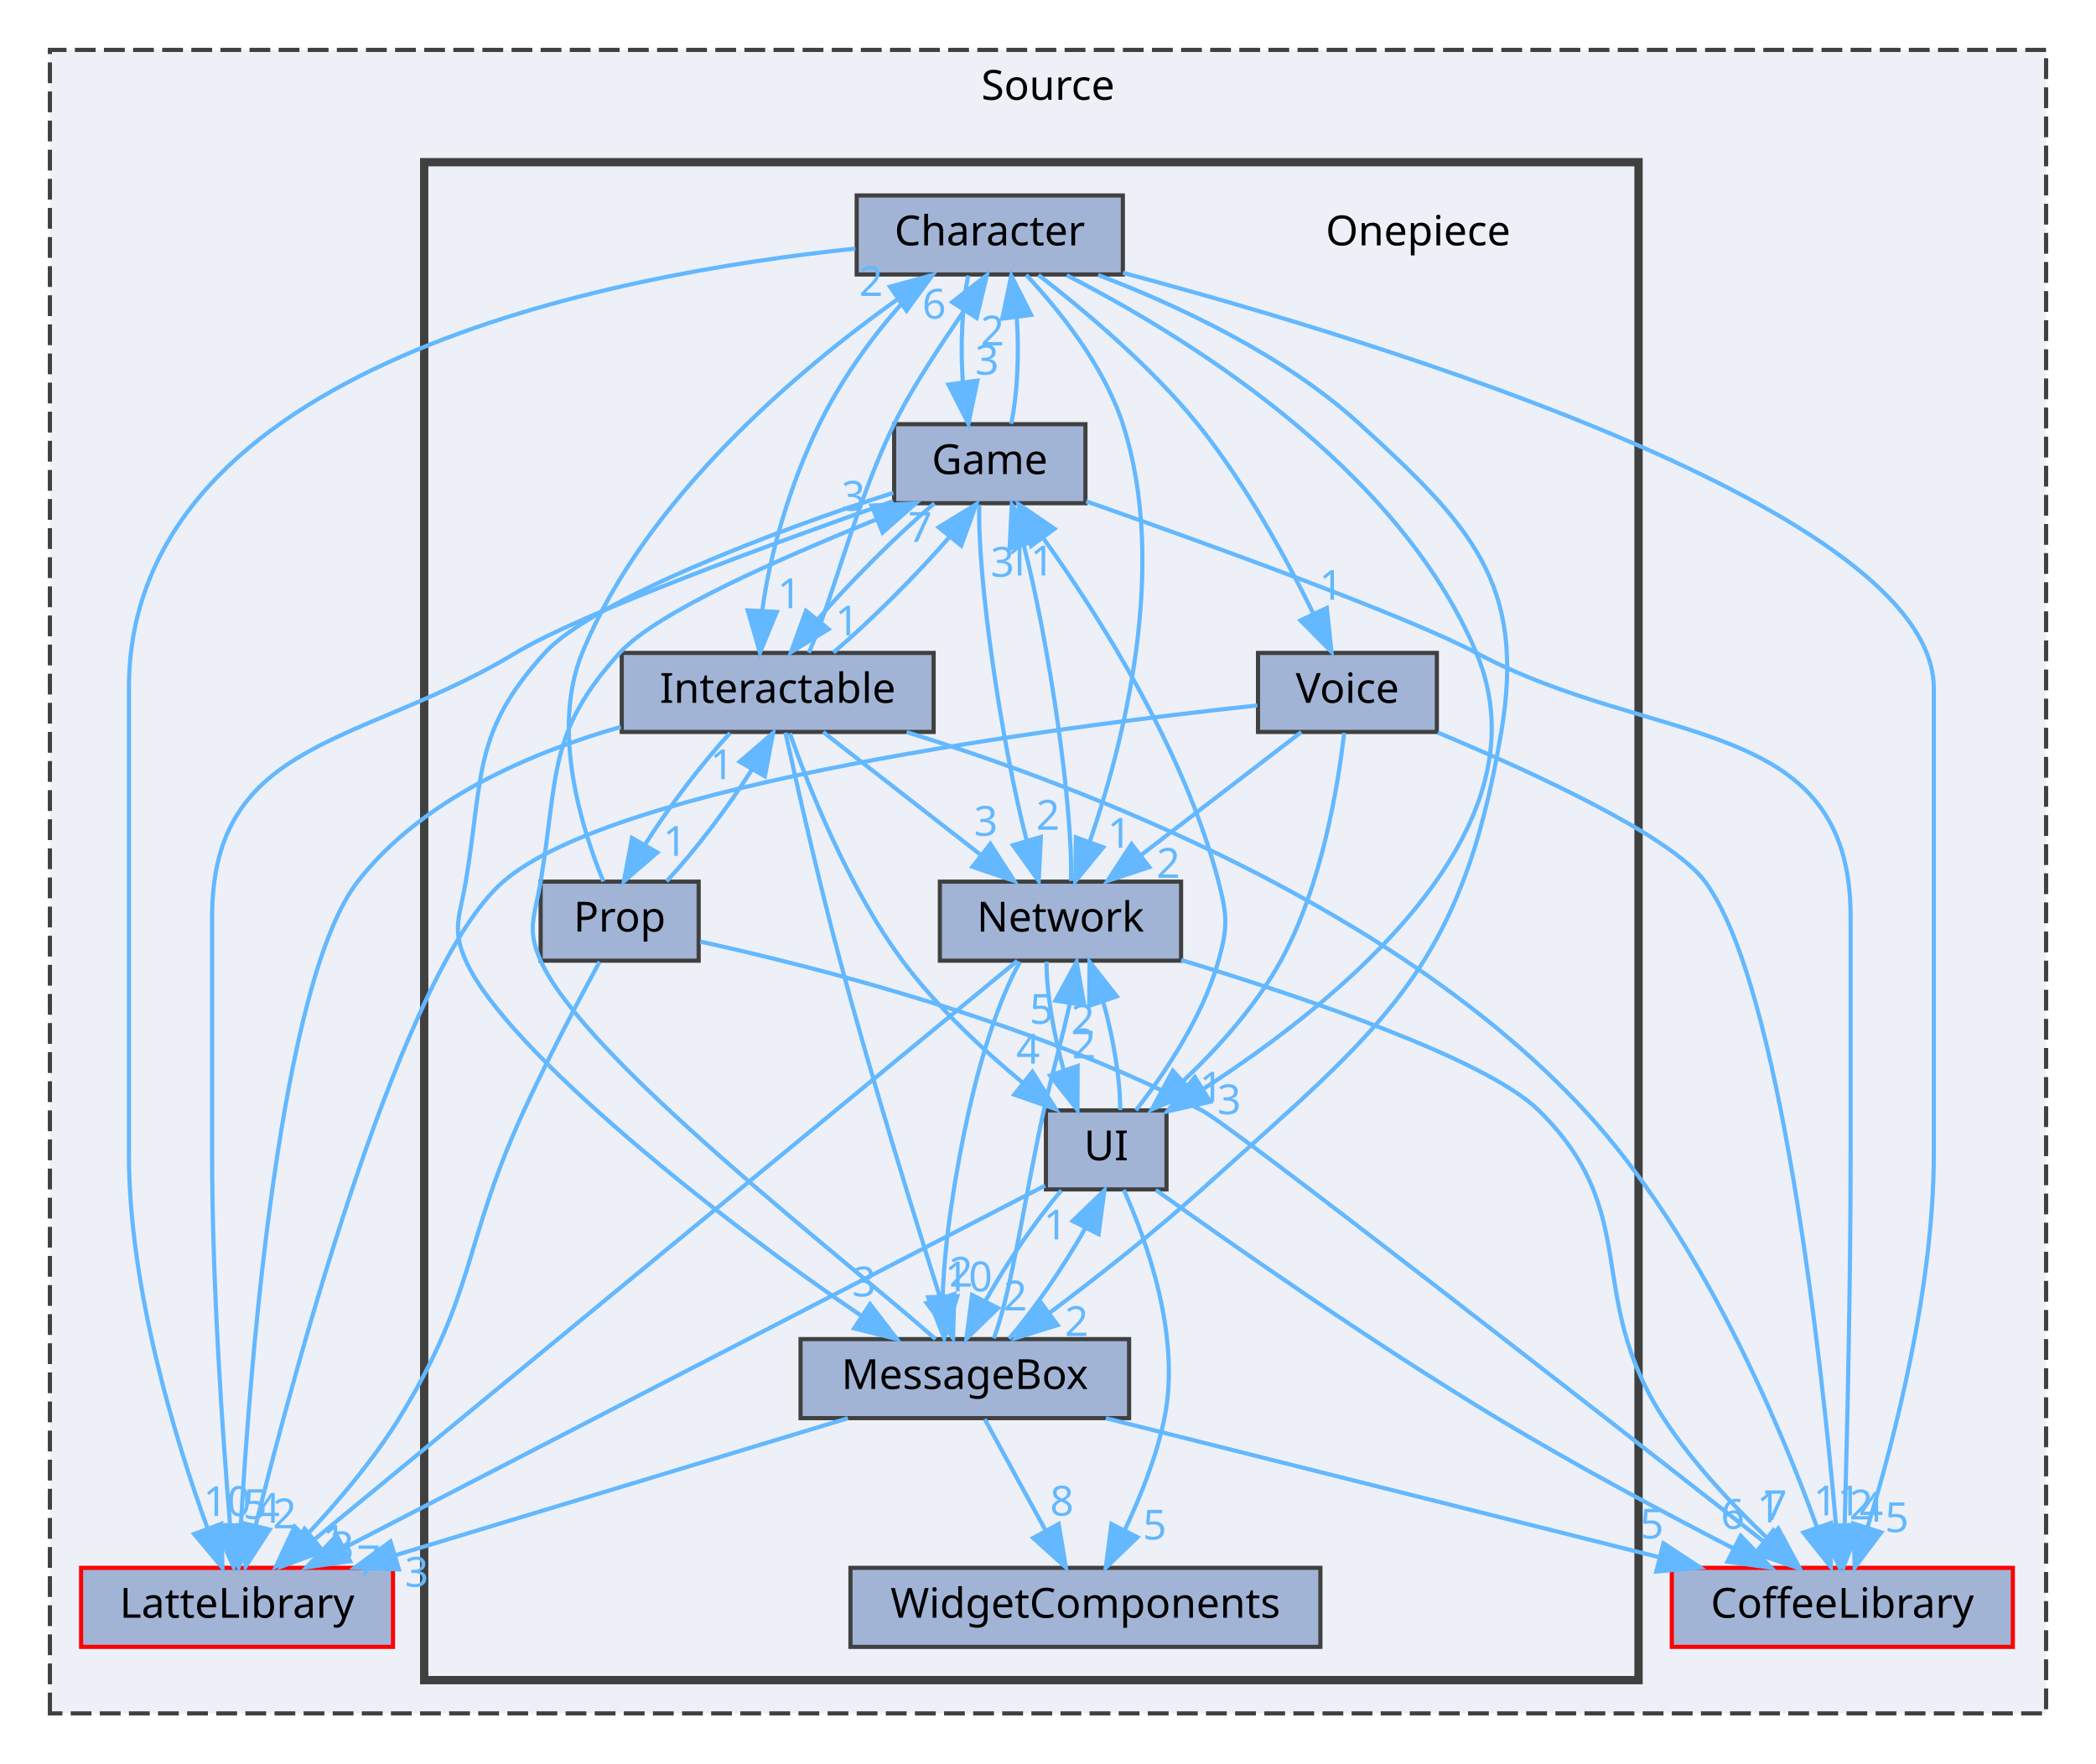
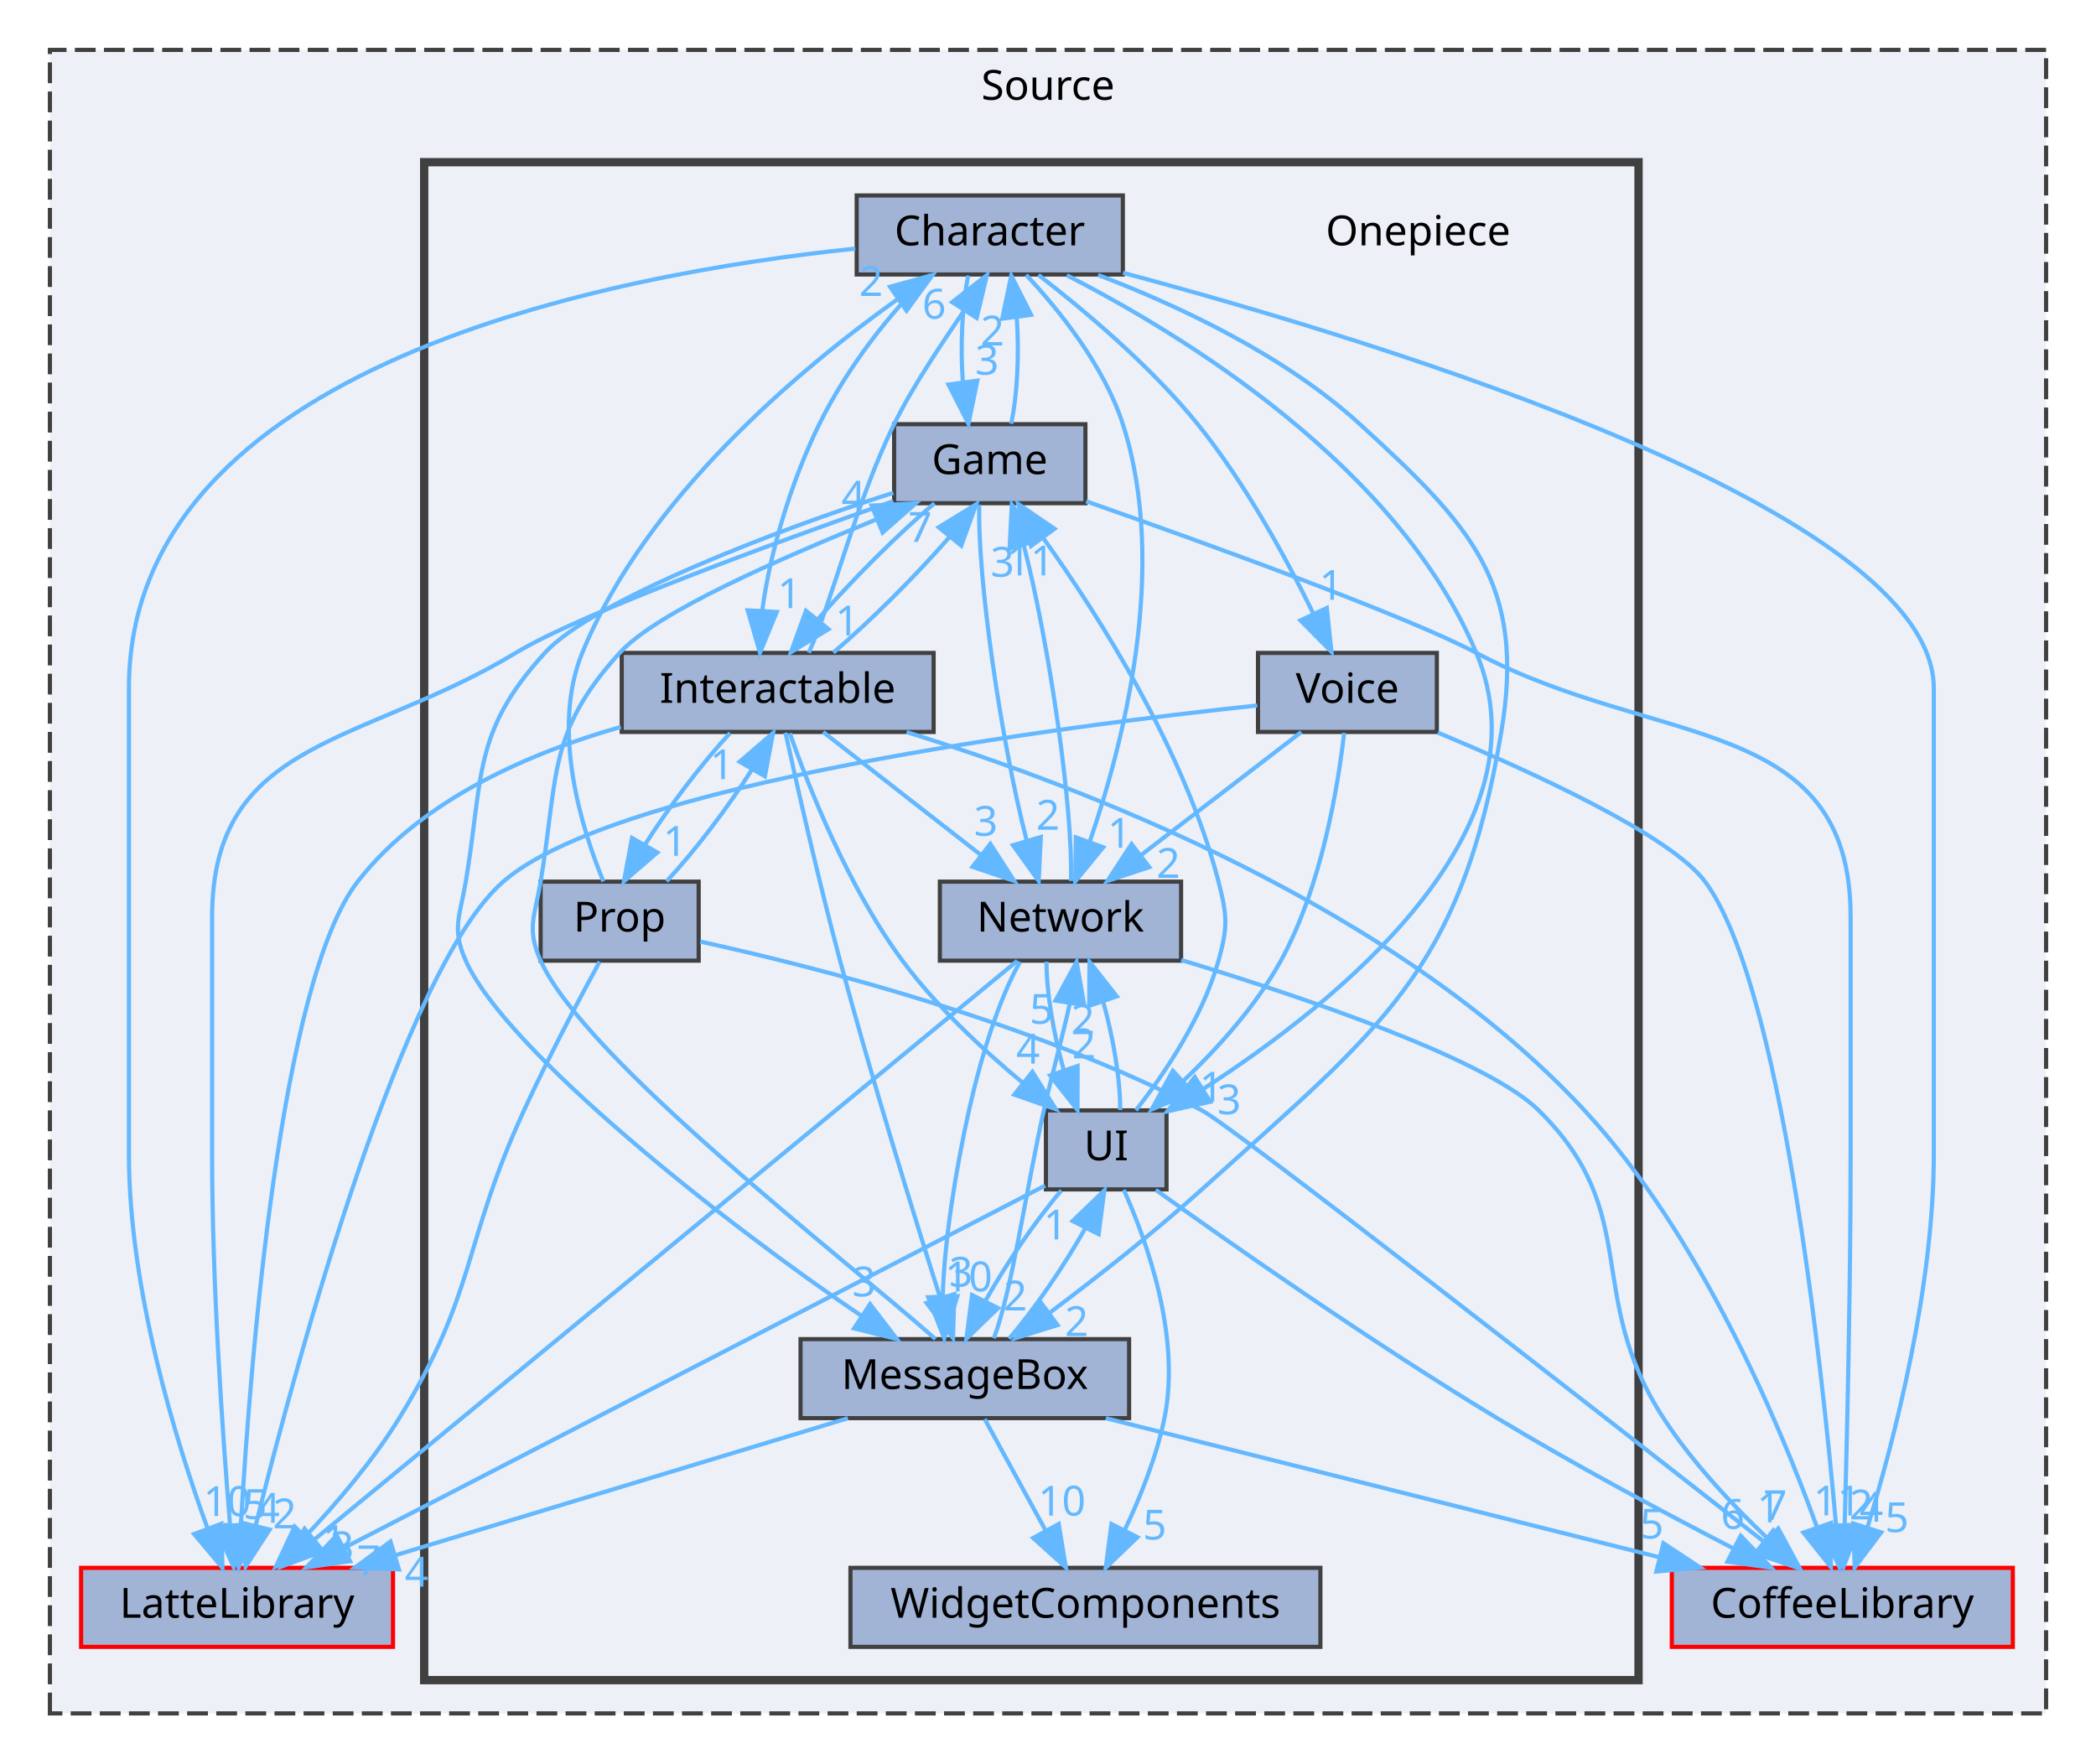
<svg xmlns="http://www.w3.org/2000/svg" xmlns:xlink="http://www.w3.org/1999/xlink" width="504pt" height="424pt" viewBox="0.00 0.00 504.00 424.00">
  <g id="graph0" class="graph" transform="scale(1 1) rotate(0) translate(4 420)">
    <g id="clust1" class="cluster">
      <g id="a_clust1">
        <a xlink:href="dir_74389ed8173ad57b461b9d623a1f3867.html" target="_top" xlink:title="Source">
          <polygon fill="#edf0f7" stroke="#404040" stroke-dasharray="5,2" points="8,-8 8,-408 488,-408 488,-8 8,-8" />
          <text text-anchor="middle" x="248" y="-396" font-family="Malgun Gothic" font-size="10.00">Source</text>
        </a>
      </g>
    </g>
    <g id="clust2" class="cluster">
      <g id="a_clust2">
        <a xlink:href="dir_86991fbdc3ffccad5ecdd4bba46f6ea3.html" target="_top">
          <polygon fill="#edf0f7" stroke="#404040" stroke-width="2" points="98,-16 98,-381 390,-381 390,-16 98,-16" />
        </a>
      </g>
    </g>
    <g id="node1" class="node">
      <g id="a_node1">
        <a xlink:href="dir_2270f6753238979635db772f09123181.html" target="_top" xlink:title="CoffeeLibrary">
          <polygon fill="#a2b4d6" stroke="red" points="480,-43 398,-43 398,-24 480,-24 480,-43" />
          <text text-anchor="middle" x="439" y="-31" font-family="Malgun Gothic" font-size="10.00">CoffeeLibrary</text>
        </a>
      </g>
    </g>
    <g id="node2" class="node">
      <g id="a_node2">
        <a xlink:href="dir_399370037b6f5ff6b0840148d18ec8d9.html" target="_top" xlink:title="LatteLibrary">
          <polygon fill="#a2b4d6" stroke="red" points="90.5,-43 15.5,-43 15.5,-24 90.5,-24 90.5,-43" />
          <text text-anchor="middle" x="53" y="-31" font-family="Malgun Gothic" font-size="10.00">LatteLibrary</text>
        </a>
      </g>
    </g>
    <g id="node3" class="node">
      <text text-anchor="middle" x="337" y="-361" font-family="Malgun Gothic" font-size="10.00">Onepiece</text>
    </g>
    <g id="node4" class="node">
      <g id="a_node4">
        <a xlink:href="dir_71a9f6b769ee24fe8598c19ea2d70480.html" target="_top" xlink:title="Character">
          <polygon fill="#a2b4d6" stroke="#404040" points="266,-373 202,-373 202,-354 266,-354 266,-373" />
          <text text-anchor="middle" x="234" y="-361" font-family="Malgun Gothic" font-size="10.00">Character</text>
        </a>
      </g>
    </g>
    <g id="edge2" class="edge">
      <g id="a_edge2">
        <a xlink:href="dir_000002_000003.html" target="_top">
          <path fill="none" stroke="#63b8ff" d="M266.04,-354.4C328.61,-337.65 461,-297.16 461,-254.5 461,-254.5 461,-254.5 461,-142.5 461,-110.4 451.55,-73.99 445.04,-52.71" />
          <polygon fill="#63b8ff" stroke="#63b8ff" points="448.34,-51.53 441.97,-43.06 441.67,-53.65 448.34,-51.53" />
        </a>
      </g>
      <g id="a_edge2-headlabel">
        <a xlink:href="dir_000002_000003.html" target="_top" xlink:title="5">
          <text text-anchor="middle" x="452.13" y="-51.59" font-family="Malgun Gothic" font-size="10.00" fill="#63b8ff">5</text>
        </a>
      </g>
    </g>
    <g id="edge3" class="edge">
      <g id="a_edge3">
        <a xlink:href="dir_000002_000009.html" target="_top">
          <path fill="none" stroke="#63b8ff" d="M201.66,-360.22C143.44,-354.16 27,-332.33 27,-254.5 27,-254.5 27,-254.5 27,-142.5 27,-110.15 38.17,-73.82 45.86,-52.62" />
          <polygon fill="#63b8ff" stroke="#63b8ff" points="49.23,-53.6 49.49,-43.01 42.68,-51.13 49.23,-53.6" />
        </a>
      </g>
      <g id="a_edge3-headlabel">
        <a xlink:href="dir_000002_000009.html" target="_top" xlink:title="10">
          <text text-anchor="middle" x="50.62" y="-55.47" font-family="Malgun Gothic" font-size="10.00" fill="#63b8ff">10</text>
        </a>
      </g>
    </g>
    <g id="node5" class="node">
      <g id="a_node5">
        <a xlink:href="dir_7fb5e64dcba5cad56d11a2ce531d1e7a.html" target="_top" xlink:title="Game">
          <polygon fill="#a2b4d6" stroke="#404040" points="257,-318 211,-318 211,-299 257,-299 257,-318" />
          <text text-anchor="middle" x="234" y="-306" font-family="Malgun Gothic" font-size="10.00">Game</text>
        </a>
      </g>
    </g>
    <g id="edge5" class="edge">
      <g id="a_edge5">
        <a xlink:href="dir_000002_000007.html" target="_top">
          <path fill="none" stroke="#63b8ff" d="M228.83,-353.75C227.34,-346.8 226.9,-336.85 227.52,-328.13" />
          <polygon fill="#63b8ff" stroke="#63b8ff" points="231.01,-328.47 228.87,-318.09 224.07,-327.53 231.01,-328.47" />
        </a>
      </g>
      <g id="a_edge5-headlabel">
        <a xlink:href="dir_000002_000007.html" target="_top" xlink:title="3">
          <text text-anchor="middle" x="233.34" y="-329.91" font-family="Malgun Gothic" font-size="10.00" fill="#63b8ff">3</text>
        </a>
      </g>
    </g>
    <g id="node6" class="node">
      <g id="a_node6">
        <a xlink:href="dir_b7459e4428712e32d7c860db6e401a05.html" target="_top" xlink:title="Interactable">
          <polygon fill="#a2b4d6" stroke="#404040" points="220.5,-263 145.5,-263 145.5,-244 220.5,-244 220.5,-263" />
          <text text-anchor="middle" x="183" y="-251" font-family="Malgun Gothic" font-size="10.00">Interactable</text>
        </a>
      </g>
    </g>
    <g id="edge7" class="edge">
      <g id="a_edge7">
        <a xlink:href="dir_000002_000008.html" target="_top">
          <path fill="none" stroke="#63b8ff" d="M219.56,-353.86C210.27,-345.28 199.64,-331.49 193,-318 185.93,-303.62 180.93,-286.1 179.29,-273.11" />
          <polygon fill="#63b8ff" stroke="#63b8ff" points="182.78,-272.85 178.74,-263.05 175.79,-273.23 182.78,-272.85" />
        </a>
      </g>
      <g id="a_edge7-headlabel">
        <a xlink:href="dir_000002_000008.html" target="_top" xlink:title="1">
          <text text-anchor="middle" x="185.81" y="-273.78" font-family="Malgun Gothic" font-size="10.00" fill="#63b8ff">1</text>
        </a>
      </g>
    </g>
    <g id="node7" class="node">
      <g id="a_node7">
        <a xlink:href="dir_47ae9c23f27029060c39af29b069b73d.html" target="_top" xlink:title="MessageBox">
          <polygon fill="#a2b4d6" stroke="#404040" points="267.5,-98 188.5,-98 188.5,-79 267.5,-79 267.5,-98" />
          <text text-anchor="middle" x="228" y="-86" font-family="Malgun Gothic" font-size="10.00">MessageBox</text>
        </a>
      </g>
    </g>
    <g id="edge6" class="edge">
      <g id="a_edge6">
        <a xlink:href="dir_000002_000011.html" target="_top">
          <path fill="none" stroke="#63b8ff" d="M260.05,-353.88C279.13,-346.6 304.76,-334.66 323,-318 349.72,-293.58 362.99,-279.69 357,-244 347.33,-186.38 328.41,-173.11 285,-134 273.37,-123.52 259.55,-112.7 248.43,-104.35" />
          <polygon fill="#63b8ff" stroke="#63b8ff" points="250.3,-101.38 240.19,-98.23 246.13,-107 250.3,-101.38" />
        </a>
      </g>
      <g id="a_edge6-headlabel">
        <a xlink:href="dir_000002_000011.html" target="_top" xlink:title="2">
          <text text-anchor="middle" x="254.88" y="-98.74" font-family="Malgun Gothic" font-size="10.00" fill="#63b8ff">2</text>
        </a>
      </g>
    </g>
    <g id="node8" class="node">
      <g id="a_node8">
        <a xlink:href="dir_db6231b890a14ef22abfc7e4cac87d3d.html" target="_top" xlink:title="Network">
          <polygon fill="#a2b4d6" stroke="#404040" points="280,-208 222,-208 222,-189 280,-189 280,-208" />
          <text text-anchor="middle" x="251" y="-196" font-family="Malgun Gothic" font-size="10.00">Network</text>
        </a>
      </g>
    </g>
    <g id="edge8" class="edge">
      <g id="a_edge8">
        <a xlink:href="dir_000002_000012.html" target="_top">
          <path fill="none" stroke="#63b8ff" d="M242.75,-353.9C250.56,-345.56 261.45,-332.13 266,-318 277.09,-283.6 266.12,-241.11 257.99,-217.49" />
          <polygon fill="#63b8ff" stroke="#63b8ff" points="261.27,-216.26 254.55,-208.07 254.7,-218.66 261.27,-216.26" />
        </a>
      </g>
      <g id="a_edge8-headlabel">
        <a xlink:href="dir_000002_000012.html" target="_top" xlink:title="1">
          <text text-anchor="middle" x="265.17" y="-216.16" font-family="Malgun Gothic" font-size="10.00" fill="#63b8ff">1</text>
        </a>
      </g>
    </g>
    <g id="node10" class="node">
      <g id="a_node10">
        <a xlink:href="dir_55b064ed9f704d76d3805f2fda876350.html" target="_top" xlink:title="UI">
          <polygon fill="#a2b4d6" stroke="#404040" points="276.5,-153 247.5,-153 247.5,-134 276.5,-134 276.5,-153" />
          <text text-anchor="middle" x="262" y="-141" font-family="Malgun Gothic" font-size="10.00">UI</text>
        </a>
      </g>
    </g>
    <g id="edge1" class="edge">
      <g id="a_edge1">
        <a xlink:href="dir_000002_000049.html" target="_top">
          <path fill="none" stroke="#63b8ff" d="M252.51,-353.82C280.45,-339.51 332.12,-308 351,-263 368.94,-220.24 317.52,-178.96 285.5,-158.27" />
          <polygon fill="#63b8ff" stroke="#63b8ff" points="287.01,-155.08 276.67,-152.76 283.3,-161.02 287.01,-155.08" />
        </a>
      </g>
      <g id="a_edge1-headlabel">
        <a xlink:href="dir_000002_000049.html" target="_top" xlink:title="3">
          <text text-anchor="middle" x="291.56" y="-152.08" font-family="Malgun Gothic" font-size="10.00" fill="#63b8ff">3</text>
        </a>
      </g>
    </g>
    <g id="node11" class="node">
      <g id="a_node11">
        <a xlink:href="dir_73ed0ee482f9021ceb3f842221665267.html" target="_top" xlink:title="Voice">
          <polygon fill="#a2b4d6" stroke="#404040" points="341.5,-263 298.5,-263 298.5,-244 341.5,-244 341.5,-263" />
          <text text-anchor="middle" x="320" y="-251" font-family="Malgun Gothic" font-size="10.00">Voice</text>
        </a>
      </g>
    </g>
    <g id="edge4" class="edge">
      <g id="a_edge4">
        <a xlink:href="dir_000002_000050.html" target="_top">
          <path fill="none" stroke="#63b8ff" d="M245.71,-353.89C256.53,-345.54 272.61,-332.1 284,-318 295.42,-303.86 305.35,-285.63 311.87,-272.33" />
          <polygon fill="#63b8ff" stroke="#63b8ff" points="315.04,-273.81 316.16,-263.28 308.71,-270.82 315.04,-273.81" />
        </a>
      </g>
      <g id="a_edge4-headlabel">
        <a xlink:href="dir_000002_000050.html" target="_top" xlink:title="1">
          <text text-anchor="middle" x="316.07" y="-275.78" font-family="Malgun Gothic" font-size="10.00" fill="#63b8ff">1</text>
        </a>
      </g>
    </g>
    <g id="edge11" class="edge">
      <g id="a_edge11">
        <a xlink:href="dir_000007_000003.html" target="_top">
          <path fill="none" stroke="#63b8ff" d="M257.18,-299.46C286.26,-289.25 334.31,-271.88 351,-263 394.22,-240.01 441,-248.45 441,-199.5 441,-199.5 441,-199.5 441,-142.5 441,-111.18 440.15,-74.77 439.56,-53.23" />
          <polygon fill="#63b8ff" stroke="#63b8ff" points="443.05,-53.07 439.27,-43.18 436.06,-53.27 443.05,-53.07" />
        </a>
      </g>
      <g id="a_edge11-headlabel">
        <a xlink:href="dir_000007_000003.html" target="_top" xlink:title="4">
          <text text-anchor="middle" x="445.99" y="-54.09" font-family="Malgun Gothic" font-size="10.00" fill="#63b8ff">4</text>
        </a>
      </g>
    </g>
    <g id="edge10" class="edge">
      <g id="a_edge10">
        <a xlink:href="dir_000007_000009.html" target="_top">
          <path fill="none" stroke="#63b8ff" d="M210.78,-299.5C182.26,-289.49 135.72,-272.51 120,-263 83.21,-240.74 47,-242.5 47,-199.5 47,-199.5 47,-199.5 47,-142.5 47,-111.14 49.55,-74.74 51.33,-53.22" />
          <polygon fill="#63b8ff" stroke="#63b8ff" points="54.82,-53.43 52.19,-43.17 47.85,-52.83 54.82,-53.43" />
        </a>
      </g>
      <g id="a_edge10-headlabel">
        <a xlink:href="dir_000007_000009.html" target="_top" xlink:title="5">
          <text text-anchor="middle" x="57.34" y="-54.76" font-family="Malgun Gothic" font-size="10.00" fill="#63b8ff">5</text>
        </a>
      </g>
    </g>
    <g id="edge13" class="edge">
      <g id="a_edge13">
        <a xlink:href="dir_000007_000002.html" target="_top">
          <path fill="none" stroke="#63b8ff" d="M239.13,-318.09C240.64,-324.99 241.09,-334.93 240.49,-343.66" />
          <polygon fill="#63b8ff" stroke="#63b8ff" points="237,-343.38 239.17,-353.75 243.94,-344.29 237,-343.38" />
        </a>
      </g>
      <g id="a_edge13-headlabel">
        <a xlink:href="dir_000007_000002.html" target="_top" xlink:title="2">
          <text text-anchor="middle" x="234.65" y="-336.94" font-family="Malgun Gothic" font-size="10.00" fill="#63b8ff">2</text>
        </a>
      </g>
    </g>
    <g id="edge9" class="edge">
      <g id="a_edge9">
        <a xlink:href="dir_000007_000008.html" target="_top">
          <path fill="none" stroke="#63b8ff" d="M220.69,-298.98C211.79,-291.46 200.62,-280.26 192.56,-270.99" />
          <polygon fill="#63b8ff" stroke="#63b8ff" points="195.22,-268.71 186.19,-263.17 189.8,-273.13 195.22,-268.71" />
        </a>
      </g>
      <g id="a_edge9-headlabel">
        <a xlink:href="dir_000007_000008.html" target="_top" xlink:title="1">
          <text text-anchor="middle" x="199.7" y="-267.21" font-family="Malgun Gothic" font-size="10.00" fill="#63b8ff">1</text>
        </a>
      </g>
    </g>
    <g id="edge14" class="edge">
      <g id="a_edge14">
        <a xlink:href="dir_000007_000011.html" target="_top">
          <path fill="none" stroke="#63b8ff" d="M210.81,-301.5C182.66,-292.57 138.38,-275.5 127,-263 109.59,-243.88 112.28,-233.51 108,-208 106.6,-199.67 104.56,-196.71 108,-189 117.69,-167.29 170.65,-125.49 203.1,-103.62" />
          <polygon fill="#63b8ff" stroke="#63b8ff" points="205.21,-106.42 211.66,-98.02 201.37,-100.57 205.21,-106.42" />
        </a>
      </g>
      <g id="a_edge14-headlabel">
        <a xlink:href="dir_000007_000011.html" target="_top" xlink:title="3">
          <text text-anchor="middle" x="203.76" y="-108.27" font-family="Malgun Gothic" font-size="10.00" fill="#63b8ff">3</text>
        </a>
      </g>
    </g>
    <g id="edge12" class="edge">
      <g id="a_edge12">
        <a xlink:href="dir_000007_000012.html" target="_top">
          <path fill="none" stroke="#63b8ff" d="M231.48,-298.66C230.97,-281.09 236.77,-241.45 242.86,-217.95" />
          <polygon fill="#63b8ff" stroke="#63b8ff" points="246.28,-218.74 245.76,-208.16 239.57,-216.76 246.28,-218.74" />
        </a>
      </g>
      <g id="a_edge12-headlabel">
        <a xlink:href="dir_000007_000012.html" target="_top" xlink:title="2">
          <text text-anchor="middle" x="247.99" y="-220.49" font-family="Malgun Gothic" font-size="10.00" fill="#63b8ff">2</text>
        </a>
      </g>
    </g>
    <g id="edge16" class="edge">
      <g id="a_edge16">
        <a xlink:href="dir_000008_000003.html" target="_top">
          <path fill="none" stroke="#63b8ff" d="M214.01,-243.96C256.16,-230.9 331.47,-202.15 377,-153 404.9,-122.88 423.84,-77.83 432.88,-52.85" />
          <polygon fill="#63b8ff" stroke="#63b8ff" points="436.26,-53.78 436.25,-43.19 429.65,-51.48 436.26,-53.78" />
        </a>
      </g>
      <g id="a_edge16-headlabel">
        <a xlink:href="dir_000008_000003.html" target="_top" xlink:title="11">
          <text text-anchor="middle" x="437.76" y="-55.61" font-family="Malgun Gothic" font-size="10.00" fill="#63b8ff">11</text>
        </a>
      </g>
    </g>
    <g id="edge19" class="edge">
      <g id="a_edge19">
        <a xlink:href="dir_000008_000009.html" target="_top">
          <path fill="none" stroke="#63b8ff" d="M145.29,-245.21C123.49,-239.01 97.4,-227.82 82,-208 63.41,-184.08 56.21,-93.01 53.92,-53.26" />
          <polygon fill="#63b8ff" stroke="#63b8ff" points="57.41,-52.9 53.38,-43.1 50.42,-53.27 57.41,-52.9" />
        </a>
      </g>
      <g id="a_edge19-headlabel">
        <a xlink:href="dir_000008_000009.html" target="_top" xlink:title="4">
          <text text-anchor="middle" x="60.43" y="-53.83" font-family="Malgun Gothic" font-size="10.00" fill="#63b8ff">4</text>
        </a>
      </g>
    </g>
    <g id="edge15" class="edge">
      <g id="a_edge15">
        <a xlink:href="dir_000008_000002.html" target="_top">
          <path fill="none" stroke="#63b8ff" d="M190.48,-263.05C196.18,-275.57 201.86,-299.41 211,-318 215.72,-327.59 222.46,-337.33 227.77,-345.25" />
          <polygon fill="#63b8ff" stroke="#63b8ff" points="224.96,-347.35 233.32,-353.86 230.85,-343.56 224.96,-347.35" />
        </a>
      </g>
      <g id="a_edge15-headlabel">
        <a xlink:href="dir_000008_000002.html" target="_top" xlink:title="6">
          <text text-anchor="middle" x="220.63" y="-343.37" font-family="Malgun Gothic" font-size="10.00" fill="#63b8ff">6</text>
        </a>
      </g>
    </g>
    <g id="edge18" class="edge">
      <g id="a_edge18">
        <a xlink:href="dir_000008_000007.html" target="_top">
          <path fill="none" stroke="#63b8ff" d="M196.4,-263.09C205.27,-270.6 216.36,-281.72 224.39,-290.96" />
          <polygon fill="#63b8ff" stroke="#63b8ff" points="221.71,-293.21 230.74,-298.75 227.14,-288.79 221.71,-293.21" />
        </a>
      </g>
      <g id="a_edge18-headlabel">
        <a xlink:href="dir_000008_000007.html" target="_top" xlink:title="7">
          <text text-anchor="middle" x="217.24" y="-289.72" font-family="Malgun Gothic" font-size="10.00" fill="#63b8ff">7</text>
        </a>
      </g>
    </g>
    <g id="edge21" class="edge">
      <g id="a_edge21">
        <a xlink:href="dir_000008_000011.html" target="_top">
          <path fill="none" stroke="#63b8ff" d="M184.87,-243.83C187.56,-231.57 192.77,-208.47 198,-189 205.66,-160.48 215.79,-127.75 222.1,-107.86" />
          <polygon fill="#63b8ff" stroke="#63b8ff" points="225.46,-108.82 225.17,-98.23 218.8,-106.7 225.46,-108.82" />
        </a>
      </g>
      <g id="a_edge21-headlabel">
-         <a xlink:href="dir_000008_000011.html" target="_top" xlink:title="2">
-           <text text-anchor="middle" x="227.08" y="-110.61" font-family="Malgun Gothic" font-size="10.00" fill="#63b8ff">2</text>
+         <a xlink:href="dir_000008_000011.html" target="_top" xlink:title="3">
+           <text text-anchor="middle" x="227.08" y="-110.61" font-family="Malgun Gothic" font-size="10.00" fill="#63b8ff">3</text>
        </a>
      </g>
    </g>
    <g id="edge17" class="edge">
      <g id="a_edge17">
        <a xlink:href="dir_000008_000012.html" target="_top">
          <path fill="none" stroke="#63b8ff" d="M193.93,-243.98C204.08,-236.07 219.42,-224.11 231.65,-214.58" />
          <polygon fill="#63b8ff" stroke="#63b8ff" points="234.14,-217.08 239.88,-208.17 229.84,-211.56 234.14,-217.08" />
        </a>
      </g>
      <g id="a_edge17-headlabel">
        <a xlink:href="dir_000008_000012.html" target="_top" xlink:title="3">
          <text text-anchor="middle" x="233.05" y="-219.03" font-family="Malgun Gothic" font-size="10.00" fill="#63b8ff">3</text>
        </a>
      </g>
    </g>
    <g id="node9" class="node">
      <g id="a_node9">
        <a xlink:href="dir_2268d321c547a1269f0f0801cfba1f77.html" target="_top" xlink:title="Prop">
          <polygon fill="#a2b4d6" stroke="#404040" points="164,-208 126,-208 126,-189 164,-189 164,-208" />
          <text text-anchor="middle" x="145" y="-196" font-family="Malgun Gothic" font-size="10.00">Prop</text>
        </a>
      </g>
    </g>
    <g id="edge22" class="edge">
      <g id="a_edge22">
        <a xlink:href="dir_000008_000030.html" target="_top">
          <path fill="none" stroke="#63b8ff" d="M171.56,-243.75C164.8,-236.49 156.83,-225.95 151.14,-216.98" />
          <polygon fill="#63b8ff" stroke="#63b8ff" points="154.05,-215.01 146.03,-208.09 147.98,-218.5 154.05,-215.01" />
        </a>
      </g>
      <g id="a_edge22-headlabel">
        <a xlink:href="dir_000008_000030.html" target="_top" xlink:title="1">
          <text text-anchor="middle" x="158.3" y="-214.21" font-family="Malgun Gothic" font-size="10.00" fill="#63b8ff">1</text>
        </a>
      </g>
    </g>
    <g id="edge20" class="edge">
      <g id="a_edge20">
        <a xlink:href="dir_000008_000049.html" target="_top">
          <path fill="none" stroke="#63b8ff" d="M185.91,-243.7C190.41,-230.87 199.94,-206.64 213,-189 221.15,-178 232.32,-167.6 241.94,-159.63" />
          <polygon fill="#63b8ff" stroke="#63b8ff" points="244.25,-162.27 249.88,-153.29 239.88,-156.79 244.25,-162.27" />
        </a>
      </g>
      <g id="a_edge20-headlabel">
        <a xlink:href="dir_000008_000049.html" target="_top" xlink:title="4">
          <text text-anchor="middle" x="243.21" y="-164.23" font-family="Malgun Gothic" font-size="10.00" fill="#63b8ff">4</text>
        </a>
      </g>
    </g>
-     <g id="edge23" class="edge">
-       <g id="a_edge23">
+     <g id="edge25" class="edge">
+       <g id="a_edge25">
        <a xlink:href="dir_000011_000003.html" target="_top">
          <path fill="none" stroke="#63b8ff" d="M261.9,-78.98C298.02,-69.91 355.32,-55.52 394.92,-45.57" />
          <polygon fill="#63b8ff" stroke="#63b8ff" points="395.99,-48.91 404.83,-43.08 394.28,-42.12 395.99,-48.91" />
        </a>
      </g>
-       <g id="a_edge23-headlabel">
+       <g id="a_edge25-headlabel">
        <a xlink:href="dir_000011_000003.html" target="_top" xlink:title="5">
          <text text-anchor="middle" x="393.19" y="-50.04" font-family="Malgun Gothic" font-size="10.00" fill="#63b8ff">5</text>
        </a>
      </g>
    </g>
    <g id="edge27" class="edge">
      <g id="a_edge27">
        <a xlink:href="dir_000011_000009.html" target="_top">
          <path fill="none" stroke="#63b8ff" d="M199.88,-78.98C170.38,-70.05 123.81,-55.94 91.03,-46.02" />
          <polygon fill="#63b8ff" stroke="#63b8ff" points="91.92,-42.63 81.34,-43.08 89.89,-49.33 91.92,-42.63" />
        </a>
      </g>
      <g id="a_edge27-headlabel">
-         <a xlink:href="dir_000011_000009.html" target="_top" xlink:title="3">
-           <text text-anchor="middle" x="96.19" y="-38.46" font-family="Malgun Gothic" font-size="10.00" fill="#63b8ff">3</text>
-         </a>
-       </g>
-     </g>
-     <g id="edge26" class="edge">
-       <g id="a_edge26">
+         <a xlink:href="dir_000011_000009.html" target="_top" xlink:title="4">
+           <text text-anchor="middle" x="96.19" y="-38.46" font-family="Malgun Gothic" font-size="10.00" fill="#63b8ff">4</text>
+         </a>
+       </g>
+     </g>
+     <g id="edge23" class="edge">
+       <g id="a_edge23">
        <a xlink:href="dir_000011_000007.html" target="_top">
          <path fill="none" stroke="#63b8ff" d="M220.94,-98.02C198.99,-117.46 136.61,-165.25 126,-189 122.56,-196.71 124.6,-199.67 126,-208 130.28,-233.51 127.59,-243.88 145,-263 154.04,-272.93 183.82,-285.74 206.61,-295.06" />
          <polygon fill="#63b8ff" stroke="#63b8ff" points="205.6,-298.43 216.18,-298.95 208.23,-291.94 205.6,-298.43" />
        </a>
      </g>
-       <g id="a_edge26-headlabel">
-         <a xlink:href="dir_000011_000007.html" target="_top" xlink:title="3">
-           <text text-anchor="middle" x="201.2" y="-297.2" font-family="Malgun Gothic" font-size="10.00" fill="#63b8ff">3</text>
-         </a>
-       </g>
-     </g>
-     <g id="edge25" class="edge">
-       <g id="a_edge25">
+       <g id="a_edge23-headlabel">
+         <a xlink:href="dir_000011_000007.html" target="_top" xlink:title="4">
+           <text text-anchor="middle" x="201.2" y="-297.2" font-family="Malgun Gothic" font-size="10.00" fill="#63b8ff">4</text>
+         </a>
+       </g>
+     </g>
+     <g id="edge26" class="edge">
+       <g id="a_edge26">
        <a xlink:href="dir_000011_000012.html" target="_top">
          <path fill="none" stroke="#63b8ff" d="M234.99,-98.19C239.52,-110.49 242.66,-133.61 247,-153 248.91,-161.54 251.55,-170.86 253.25,-178.75" />
          <polygon fill="#63b8ff" stroke="#63b8ff" points="249.81,-179.41 254.88,-188.72 256.72,-178.29 249.81,-179.41" />
        </a>
      </g>
-       <g id="a_edge25-headlabel">
+       <g id="a_edge26-headlabel">
        <a xlink:href="dir_000011_000012.html" target="_top" xlink:title="5">
          <text text-anchor="middle" x="246.44" y="-173.82" font-family="Malgun Gothic" font-size="10.00" fill="#63b8ff">5</text>
        </a>
      </g>
    </g>
    <g id="edge28" class="edge">
      <g id="a_edge28">
        <a xlink:href="dir_000011_000049.html" target="_top">
          <path fill="none" stroke="#63b8ff" d="M238.64,-98.09C244.77,-105.22 251.86,-115.6 256.9,-124.53" />
          <polygon fill="#63b8ff" stroke="#63b8ff" points="253.92,-126.4 261.55,-133.75 260.17,-123.24 253.92,-126.4" />
        </a>
      </g>
      <g id="a_edge28-headlabel">
        <a xlink:href="dir_000011_000049.html" target="_top" xlink:title="1">
          <text text-anchor="middle" x="249.77" y="-121.97" font-family="Malgun Gothic" font-size="10.00" fill="#63b8ff">1</text>
        </a>
      </g>
    </g>
    <g id="node12" class="node">
      <g id="a_node12">
        <a xlink:href="dir_b6750dbdff08df84555f1c91e851278f.html" target="_top" xlink:title="WidgetComponents">
          <polygon fill="#a2b4d6" stroke="#404040" points="313.5,-43 200.5,-43 200.5,-24 313.5,-24 313.5,-43" />
          <text text-anchor="middle" x="257" y="-31" font-family="Malgun Gothic" font-size="10.00">WidgetComponents</text>
        </a>
      </g>
    </g>
    <g id="edge24" class="edge">
      <g id="a_edge24">
        <a xlink:href="dir_000011_000051.html" target="_top">
          <path fill="none" stroke="#63b8ff" d="M232.79,-78.75C236.76,-71.49 242.53,-60.95 247.43,-51.98" />
          <polygon fill="#63b8ff" stroke="#63b8ff" points="250.57,-53.54 252.3,-43.09 244.43,-50.18 250.57,-53.54" />
        </a>
      </g>
      <g id="a_edge24-headlabel">
-         <a xlink:href="dir_000011_000051.html" target="_top" xlink:title="8">
-           <text text-anchor="middle" x="251.34" y="-55.56" font-family="Malgun Gothic" font-size="10.00" fill="#63b8ff">8</text>
+         <a xlink:href="dir_000011_000051.html" target="_top" xlink:title="10">
+           <text text-anchor="middle" x="251.34" y="-55.56" font-family="Malgun Gothic" font-size="10.00" fill="#63b8ff">10</text>
        </a>
      </g>
    </g>
    <g id="edge29" class="edge">
      <g id="a_edge29">
        <a xlink:href="dir_000012_000003.html" target="_top">
          <path fill="none" stroke="#63b8ff" d="M280.03,-189.16C309.81,-180.11 353.49,-165.31 366,-153 391.29,-128.11 376.65,-108.75 396,-79 402.93,-68.35 412.62,-58.05 421.06,-50.04" />
          <polygon fill="#63b8ff" stroke="#63b8ff" points="423.6,-52.46 428.63,-43.13 418.88,-47.29 423.6,-52.46" />
        </a>
      </g>
      <g id="a_edge29-headlabel">
        <a xlink:href="dir_000012_000003.html" target="_top" xlink:title="7">
          <text text-anchor="middle" x="422.86" y="-54.48" font-family="Malgun Gothic" font-size="10.00" fill="#63b8ff">7</text>
        </a>
      </g>
    </g>
    <g id="edge33" class="edge">
      <g id="a_edge33">
        <a xlink:href="dir_000012_000009.html" target="_top">
          <path fill="none" stroke="#63b8ff" d="M240.63,-188.97C208.84,-162.79 112.39,-83.39 71.57,-49.79" />
          <polygon fill="#63b8ff" stroke="#63b8ff" points="73.69,-47 63.74,-43.34 69.24,-52.4 73.69,-47" />
        </a>
      </g>
      <g id="a_edge33-headlabel">
        <a xlink:href="dir_000012_000009.html" target="_top" xlink:title="3">
          <text text-anchor="middle" x="78.27" y="-44.59" font-family="Malgun Gothic" font-size="10.00" fill="#63b8ff">3</text>
        </a>
      </g>
    </g>
    <g id="edge32" class="edge">
      <g id="a_edge32">
        <a xlink:href="dir_000012_000007.html" target="_top">
          <path fill="none" stroke="#63b8ff" d="M253.52,-208.16C254.07,-225.58 248.29,-265.2 242.2,-288.8" />
          <polygon fill="#63b8ff" stroke="#63b8ff" points="238.76,-288.08 239.3,-298.66 245.48,-290.05 238.76,-288.08" />
        </a>
      </g>
      <g id="a_edge32-headlabel">
        <a xlink:href="dir_000012_000007.html" target="_top" xlink:title="3">
          <text text-anchor="middle" x="237.05" y="-281.33" font-family="Malgun Gothic" font-size="10.00" fill="#63b8ff">3</text>
        </a>
      </g>
    </g>
    <g id="edge31" class="edge">
      <g id="a_edge31">
        <a xlink:href="dir_000012_000011.html" target="_top">
          <path fill="none" stroke="#63b8ff" d="M241.27,-188.72C236.19,-179.81 231.81,-165.57 229,-153 225.68,-138.16 223.06,-121.12 222.69,-108.44" />
          <polygon fill="#63b8ff" stroke="#63b8ff" points="226.2,-108.31 223.04,-98.19 219.2,-108.07 226.2,-108.31" />
        </a>
      </g>
      <g id="a_edge31-headlabel">
        <a xlink:href="dir_000012_000011.html" target="_top" xlink:title="10">
          <text text-anchor="middle" x="228.92" y="-109.49" font-family="Malgun Gothic" font-size="10.00" fill="#63b8ff">10</text>
        </a>
      </g>
    </g>
    <g id="edge30" class="edge">
      <g id="a_edge30">
        <a xlink:href="dir_000012_000049.html" target="_top">
          <path fill="none" stroke="#63b8ff" d="M247.65,-188.75C247.6,-181.65 249.3,-171.4 251.82,-162.56" />
          <polygon fill="#63b8ff" stroke="#63b8ff" points="255.13,-163.68 255.09,-153.09 248.51,-161.4 255.13,-163.68" />
        </a>
      </g>
      <g id="a_edge30-headlabel">
        <a xlink:href="dir_000012_000049.html" target="_top" xlink:title="2">
          <text text-anchor="middle" x="256.64" y="-165.51" font-family="Malgun Gothic" font-size="10.00" fill="#63b8ff">2</text>
        </a>
      </g>
    </g>
    <g id="edge34" class="edge">
      <g id="a_edge34">
        <a xlink:href="dir_000030_000003.html" target="_top">
          <path fill="none" stroke="#63b8ff" d="M164.4,-193.59C192.22,-187.48 244.55,-174.15 285,-153 292.4,-149.13 380.5,-80.34 420.02,-49.39" />
          <polygon fill="#63b8ff" stroke="#63b8ff" points="422.39,-51.98 428.1,-43.05 418.07,-46.47 422.39,-51.98" />
        </a>
      </g>
      <g id="a_edge34-headlabel">
        <a xlink:href="dir_000030_000003.html" target="_top" xlink:title="1">
          <text text-anchor="middle" x="421.31" y="-53.93" font-family="Malgun Gothic" font-size="10.00" fill="#63b8ff">1</text>
        </a>
      </g>
    </g>
    <g id="edge35" class="edge">
      <g id="a_edge35">
        <a xlink:href="dir_000030_000009.html" target="_top">
          <path fill="none" stroke="#63b8ff" d="M140.18,-188.75C135.35,-179.86 127.81,-165.64 122,-153 107.17,-120.76 110.62,-109.21 92,-79 85.69,-68.77 77.01,-58.59 69.43,-50.56" />
          <polygon fill="#63b8ff" stroke="#63b8ff" points="71.85,-48.03 62.35,-43.32 66.84,-52.92 71.85,-48.03" />
        </a>
      </g>
      <g id="a_edge35-headlabel">
        <a xlink:href="dir_000030_000009.html" target="_top" xlink:title="1">
          <text text-anchor="middle" x="76.39" y="-46.11" font-family="Malgun Gothic" font-size="10.00" fill="#63b8ff">1</text>
        </a>
      </g>
    </g>
    <g id="edge36" class="edge">
      <g id="a_edge36">
        <a xlink:href="dir_000030_000002.html" target="_top">
          <path fill="none" stroke="#63b8ff" d="M141.08,-208.06C135.94,-220.6 128.4,-244.45 136,-263 151.24,-300.2 187.86,-330.96 211.76,-348.01" />
          <polygon fill="#63b8ff" stroke="#63b8ff" points="210.01,-351.05 220.23,-353.86 213.99,-345.29 210.01,-351.05" />
        </a>
      </g>
      <g id="a_edge36-headlabel">
        <a xlink:href="dir_000030_000002.html" target="_top" xlink:title="2">
          <text text-anchor="middle" x="205.44" y="-348.84" font-family="Malgun Gothic" font-size="10.00" fill="#63b8ff">2</text>
        </a>
      </g>
    </g>
    <g id="edge37" class="edge">
      <g id="a_edge37">
        <a xlink:href="dir_000030_000008.html" target="_top">
          <path fill="none" stroke="#63b8ff" d="M156.29,-208.09C163.03,-215.29 171,-225.82 176.73,-234.82" />
          <polygon fill="#63b8ff" stroke="#63b8ff" points="173.86,-236.84 181.89,-243.75 179.92,-233.34 173.86,-236.84" />
        </a>
      </g>
      <g id="a_edge37-headlabel">
        <a xlink:href="dir_000030_000008.html" target="_top" xlink:title="1">
          <text text-anchor="middle" x="169.6" y="-232.65" font-family="Malgun Gothic" font-size="10.00" fill="#63b8ff">1</text>
        </a>
      </g>
    </g>
    <g id="edge38" class="edge">
      <g id="a_edge38">
        <a xlink:href="dir_000049_000003.html" target="_top">
          <path fill="none" stroke="#63b8ff" d="M273.91,-133.88C291.51,-121.27 325.65,-97.32 356,-79 374.6,-67.77 396.26,-56.2 412.79,-47.68" />
          <polygon fill="#63b8ff" stroke="#63b8ff" points="414.56,-50.71 421.87,-43.04 411.37,-44.48 414.56,-50.71" />
        </a>
      </g>
      <g id="a_edge38-headlabel">
        <a xlink:href="dir_000049_000003.html" target="_top" xlink:title="6">
          <text text-anchor="middle" x="412.65" y="-52.37" font-family="Malgun Gothic" font-size="10.00" fill="#63b8ff">6</text>
        </a>
      </g>
    </g>
    <g id="edge39" class="edge">
      <g id="a_edge39">
        <a xlink:href="dir_000049_000009.html" target="_top">
          <path fill="none" stroke="#63b8ff" d="M247.3,-134.91C212.16,-116.74 122.9,-70.62 78.66,-47.76" />
          <polygon fill="#63b8ff" stroke="#63b8ff" points="80.18,-44.6 69.69,-43.12 76.96,-50.82 80.18,-44.6" />
        </a>
      </g>
      <g id="a_edge39-headlabel">
        <a xlink:href="dir_000049_000009.html" target="_top" xlink:title="7">
          <text text-anchor="middle" x="84.67" y="-41.23" font-family="Malgun Gothic" font-size="10.00" fill="#63b8ff">7</text>
        </a>
      </g>
    </g>
    <g id="edge41" class="edge">
      <g id="a_edge41">
        <a xlink:href="dir_000049_000007.html" target="_top">
          <path fill="none" stroke="#63b8ff" d="M269.15,-153.03C275.77,-161.52 285.15,-175.25 289,-189 291.27,-197.13 291.11,-199.82 289,-208 280.86,-239.53 260.37,-271.75 246.82,-290.67" />
          <polygon fill="#63b8ff" stroke="#63b8ff" points="243.93,-288.71 240.82,-298.83 249.57,-292.85 243.93,-288.71" />
        </a>
      </g>
      <g id="a_edge41-headlabel">
        <a xlink:href="dir_000049_000007.html" target="_top" xlink:title="11">
          <text text-anchor="middle" x="243.77" y="-281.63" font-family="Malgun Gothic" font-size="10.00" fill="#63b8ff">11</text>
        </a>
      </g>
    </g>
    <g id="edge40" class="edge">
      <g id="a_edge40">
        <a xlink:href="dir_000049_000011.html" target="_top">
          <path fill="none" stroke="#63b8ff" d="M251.22,-133.75C245.07,-126.57 237.99,-116.18 232.99,-107.27" />
          <polygon fill="#63b8ff" stroke="#63b8ff" points="235.99,-105.46 228.38,-98.09 229.74,-108.6 235.99,-105.46" />
        </a>
      </g>
      <g id="a_edge40-headlabel">
        <a xlink:href="dir_000049_000011.html" target="_top" xlink:title="2">
          <text text-anchor="middle" x="240.14" y="-104.9" font-family="Malgun Gothic" font-size="10.00" fill="#63b8ff">2</text>
        </a>
      </g>
    </g>
    <g id="edge43" class="edge">
      <g id="a_edge43">
        <a xlink:href="dir_000049_000012.html" target="_top">
          <path fill="none" stroke="#63b8ff" d="M265.35,-153.09C265.43,-160.14 263.74,-170.37 261.24,-179.24" />
          <polygon fill="#63b8ff" stroke="#63b8ff" points="257.91,-178.15 257.98,-188.75 264.54,-180.42 257.91,-178.15" />
        </a>
      </g>
      <g id="a_edge43-headlabel">
        <a xlink:href="dir_000049_000012.html" target="_top" xlink:title="2">
          <text text-anchor="middle" x="256.39" y="-171.33" font-family="Malgun Gothic" font-size="10.00" fill="#63b8ff">2</text>
        </a>
      </g>
    </g>
    <g id="edge42" class="edge">
      <g id="a_edge42">
        <a xlink:href="dir_000049_000051.html" target="_top">
          <path fill="none" stroke="#63b8ff" d="M266.23,-133.89C271.69,-121.7 280.03,-98.69 276,-79 274.11,-69.74 270.21,-60.03 266.43,-52.04" />
          <polygon fill="#63b8ff" stroke="#63b8ff" points="269.51,-50.37 261.88,-43.02 263.26,-53.53 269.51,-50.37" />
        </a>
      </g>
      <g id="a_edge42-headlabel">
        <a xlink:href="dir_000049_000051.html" target="_top" xlink:title="5">
          <text text-anchor="middle" x="273.66" y="-49.8" font-family="Malgun Gothic" font-size="10.00" fill="#63b8ff">5</text>
        </a>
      </g>
    </g>
    <g id="edge44" class="edge">
      <g id="a_edge44">
        <a xlink:href="dir_000050_000003.html" target="_top">
          <path fill="none" stroke="#63b8ff" d="M341.73,-243.84C364.38,-234.39 397.71,-219.12 406,-208 424.18,-183.61 434,-92.81 437.5,-53.19" />
          <polygon fill="#63b8ff" stroke="#63b8ff" points="441,-53.32 438.35,-43.06 434.03,-52.73 441,-53.32" />
        </a>
      </g>
      <g id="a_edge44-headlabel">
        <a xlink:href="dir_000050_000003.html" target="_top" xlink:title="2">
          <text text-anchor="middle" x="443.53" y="-54.64" font-family="Malgun Gothic" font-size="10.00" fill="#63b8ff">2</text>
        </a>
      </g>
    </g>
    <g id="edge45" class="edge">
      <g id="a_edge45">
        <a xlink:href="dir_000050_000009.html" target="_top">
          <path fill="none" stroke="#63b8ff" d="M298.32,-250.37C251.72,-245.39 144.07,-231.58 117,-208 92.88,-186.99 67.53,-93.57 57.48,-53.19" />
          <polygon fill="#63b8ff" stroke="#63b8ff" points="60.84,-52.2 55.07,-43.31 54.04,-53.86 60.84,-52.2" />
        </a>
      </g>
      <g id="a_edge45-headlabel">
        <a xlink:href="dir_000050_000009.html" target="_top" xlink:title="2">
          <text text-anchor="middle" x="64.45" y="-52.51" font-family="Malgun Gothic" font-size="10.00" fill="#63b8ff">2</text>
        </a>
      </g>
    </g>
    <g id="edge47" class="edge">
      <g id="a_edge47">
        <a xlink:href="dir_000050_000012.html" target="_top">
          <path fill="none" stroke="#63b8ff" d="M308.91,-243.98C298.51,-236 282.74,-223.88 270.28,-214.31" />
          <polygon fill="#63b8ff" stroke="#63b8ff" points="272.35,-211.49 262.29,-208.17 268.09,-217.04 272.35,-211.49" />
        </a>
      </g>
      <g id="a_edge47-headlabel">
        <a xlink:href="dir_000050_000012.html" target="_top" xlink:title="2">
          <text text-anchor="middle" x="276.93" y="-208.92" font-family="Malgun Gothic" font-size="10.00" fill="#63b8ff">2</text>
        </a>
      </g>
    </g>
    <g id="edge46" class="edge">
      <g id="a_edge46">
        <a xlink:href="dir_000050_000049.html" target="_top">
          <path fill="none" stroke="#63b8ff" d="M319.21,-243.78C317.75,-231.05 313.84,-206.94 304,-189 298.04,-178.13 288.78,-167.92 280.48,-160.03" />
          <polygon fill="#63b8ff" stroke="#63b8ff" points="282.71,-157.33 272.94,-153.23 278.02,-162.53 282.71,-157.33" />
        </a>
      </g>
      <g id="a_edge46-headlabel">
        <a xlink:href="dir_000050_000049.html" target="_top" xlink:title="1">
          <text text-anchor="middle" x="287.28" y="-155.13" font-family="Malgun Gothic" font-size="10.00" fill="#63b8ff">1</text>
        </a>
      </g>
    </g>
  </g>
</svg>
